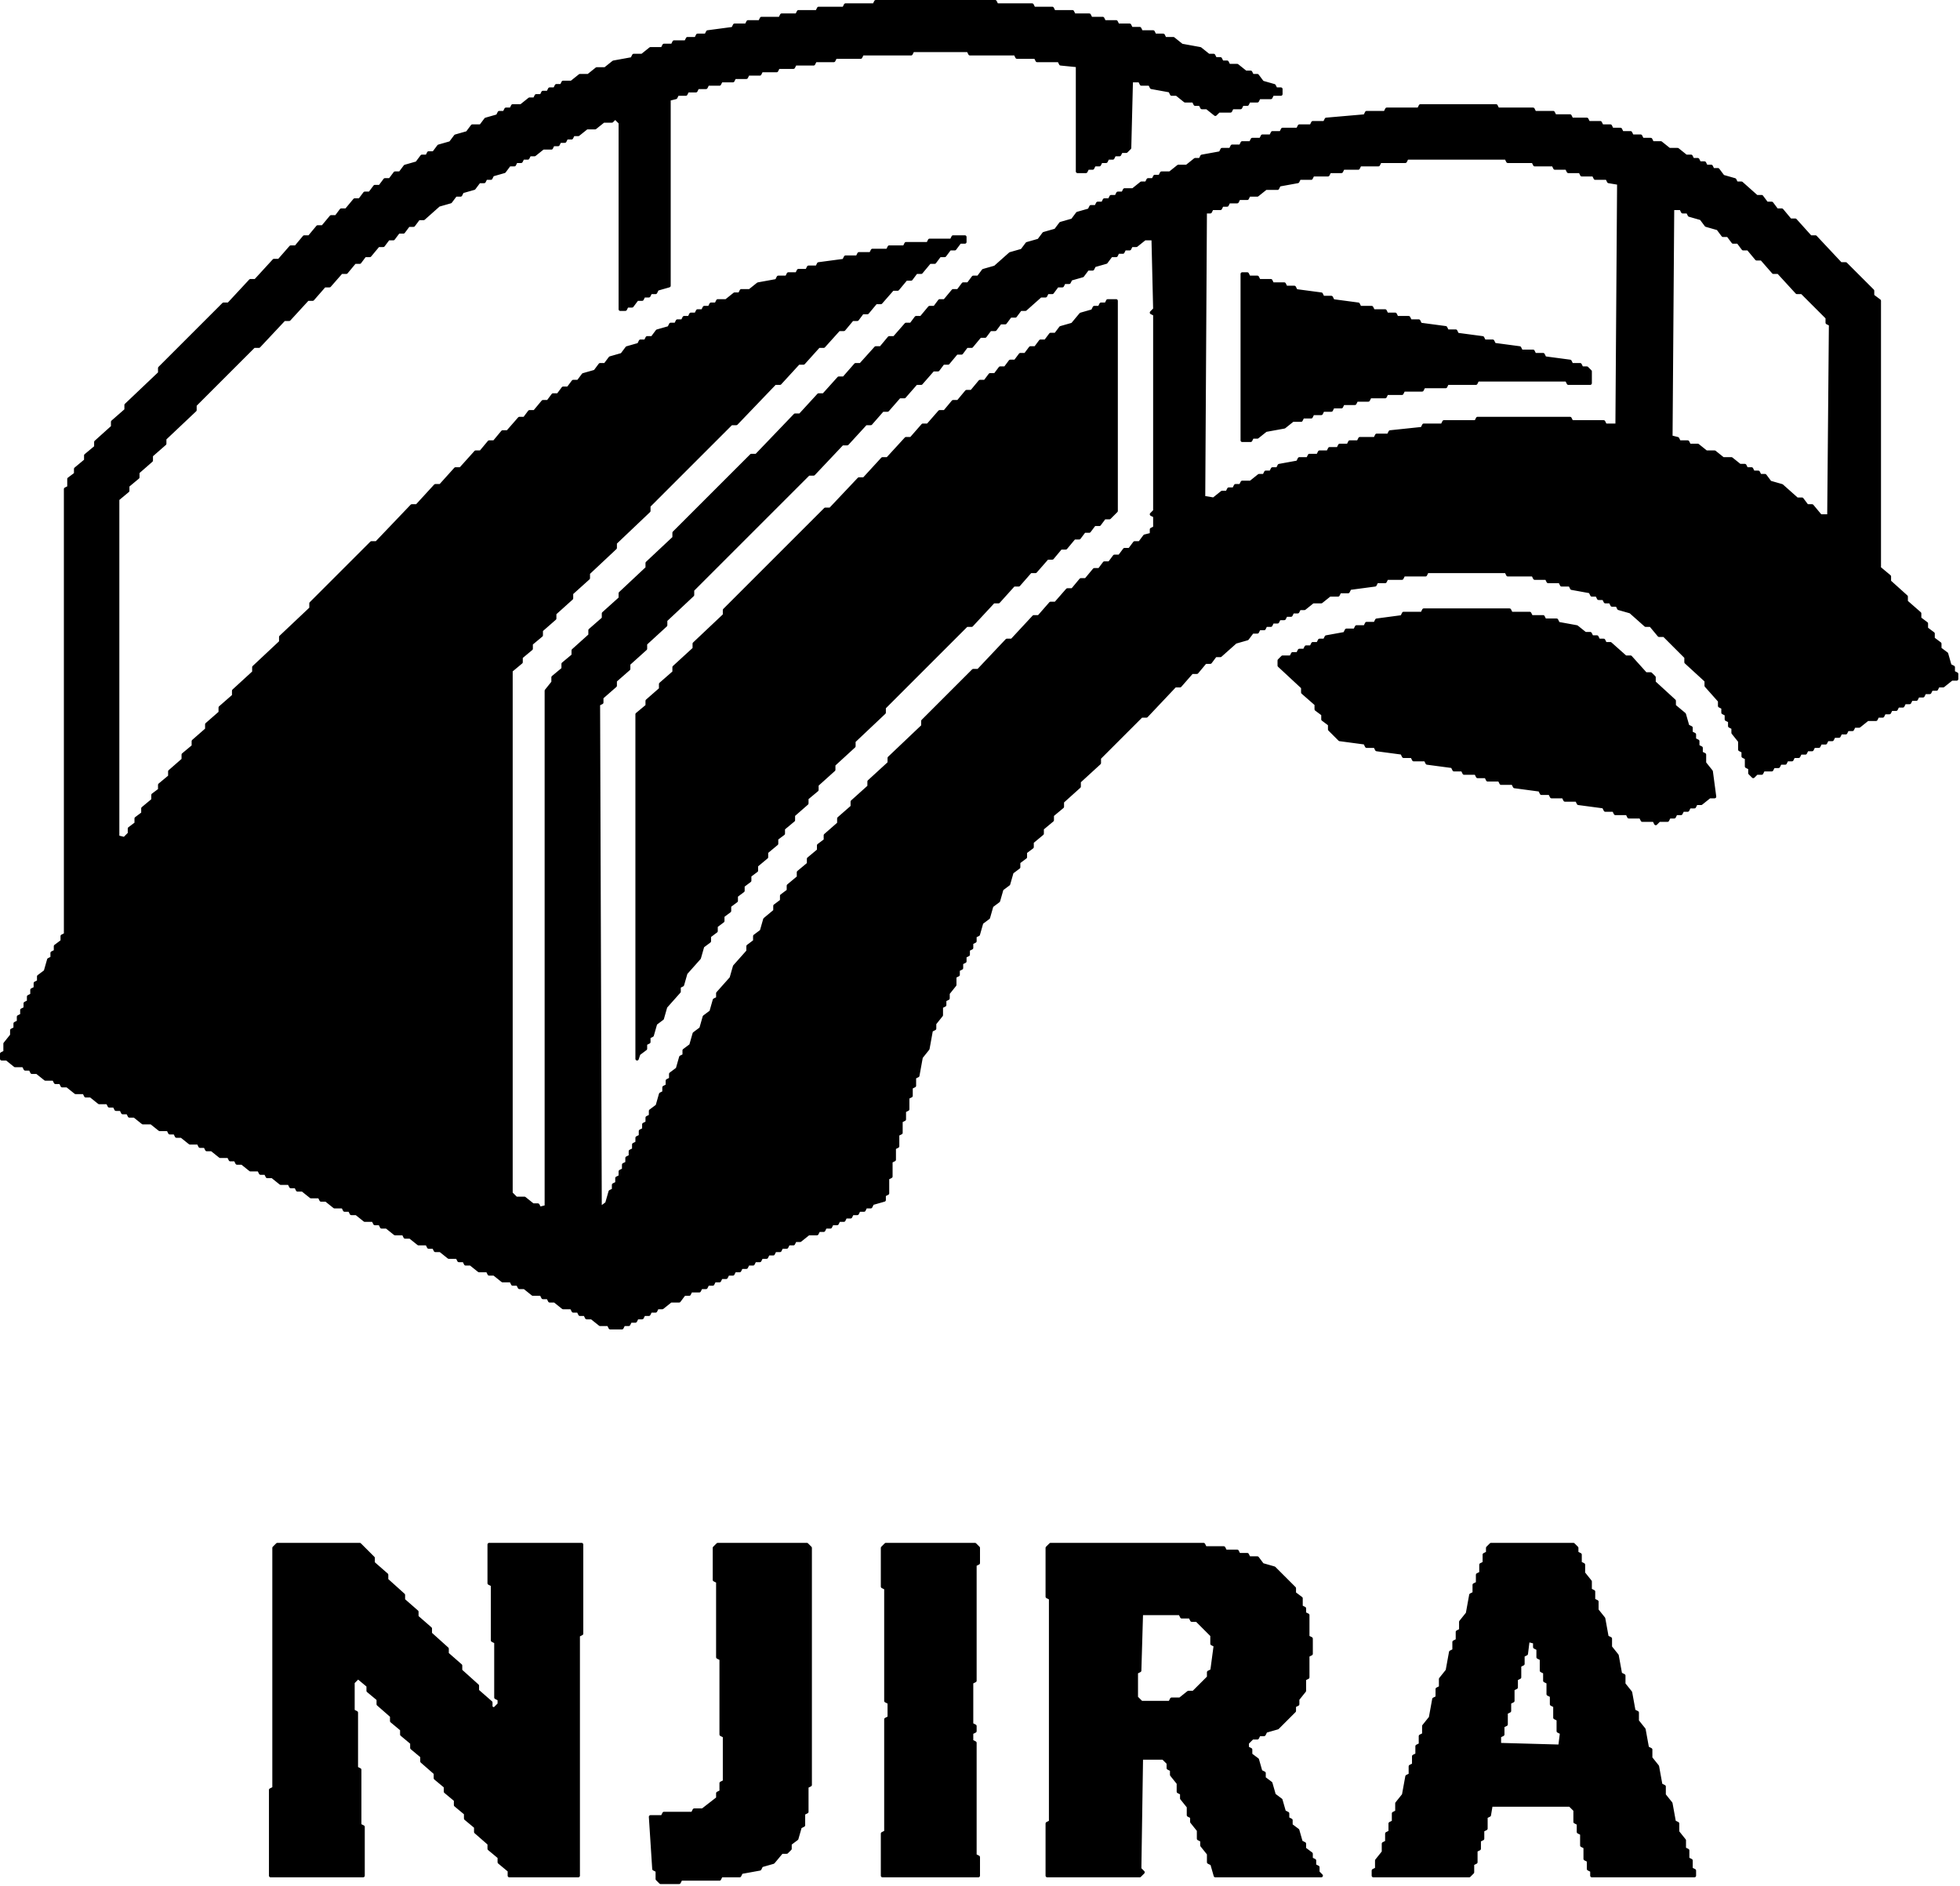
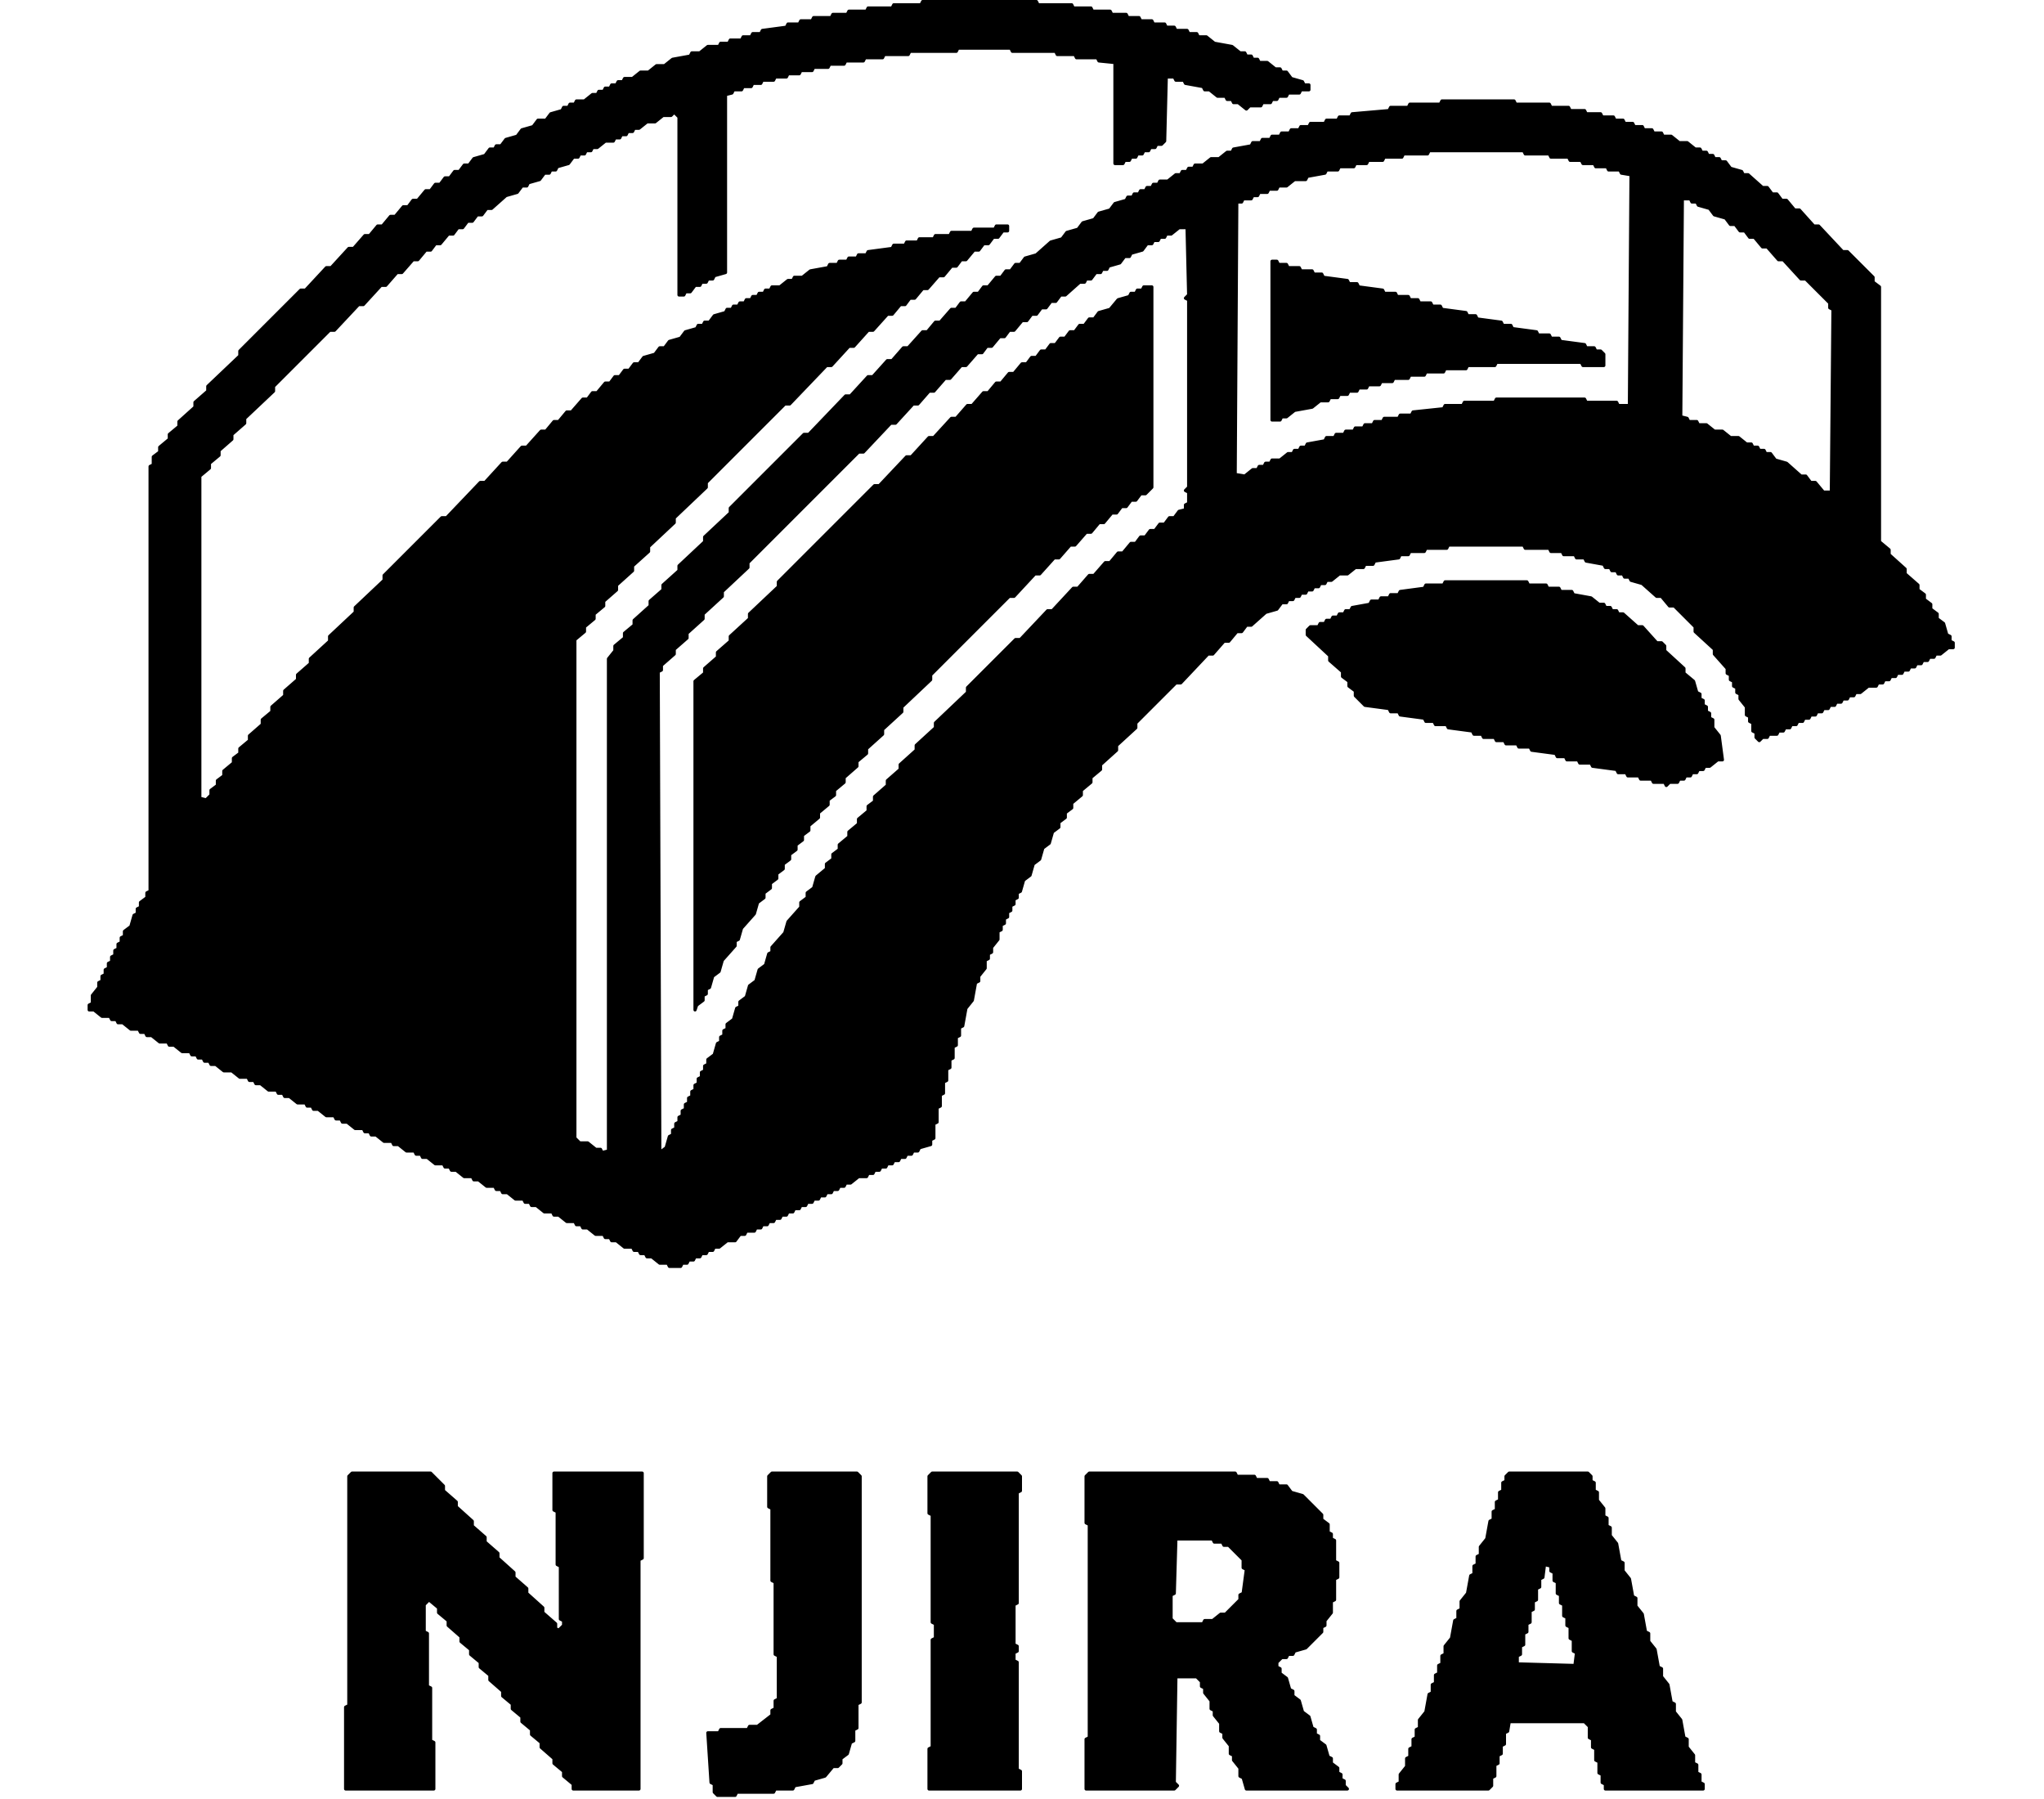
- <svg xmlns="http://www.w3.org/2000/svg" width="583" height="561" viewBox="0 0 583 561" fill="none">
+ <svg xmlns="http://www.w3.org/2000/svg" width="183" height="161" viewBox="0 0 583 561" fill="none">
  <path d="M443.5 459.5L442.5 460.5V462L441.5 462.5V465L440.5 465.5V468L439.5 468.5V471L438.5 471.5V474L437.5 474.5L436.5 480L434.5 482.5V485L433.5 485.5V488L432.5 488.5V491L431.5 491.5L430.5 497L428.5 499.5V502L427.5 502.5V505L426.5 505.5L425.5 511L423.5 513.5V516L422.5 516.5V519L421.5 519.5V522L420.5 522.5V525L419.5 525.5V528L418.5 528.5L417.5 534L415.5 536.5V539L414.5 539.5V542L413.5 542.5V545L412.5 545.5V548L411.5 548.5V551L409.5 553.5V556L408.5 556.5V558H437L438 557V554.5L439 554V550.5L440 550V547.5L441 547V544.5L442 544V540.5L443 540L443.5 537H467L468.5 538.5V542L469.5 542.5V545L470.5 545.5V549L471.5 549.5V553L472.5 553.5V556L473.5 556.5V558H504V556.5L503 556V553.5L502 553V550.5L501 550V547.5L499 545V542.5L498 542L497 536.5L495 534V531.5L494 531L493 525.5L491 523V520.5L490 520L489 514.5L487 512V509.5L486 509L485 503.5L483 501V498.5L482 498L481 492.5L479 490V487.5L478 487L477 481.5L475 479V476.5L474 476V473.5L473 473V470.5L471 468V465.5L470 465V462.5L469 462V460.5L468 459.5H443.5ZM454.5 488L456.5 488.5V490L457.5 490.5V493L458.5 493.5V497L459.5 497.5V500L460.5 500.5V504L461.5 504.5V507L462.5 507.5V511L463.5 511.5V515L464.5 515.5L464 519.5L446 519V516.5L447 516V513.5L448 513V509.5L449 509V506.5L450 506V502.5L451 502V499.5L452 499V495.5L453 495V492.5L454 492L454.5 488ZM312.5 459.5L311.5 460.5V475L312.5 475.5V542L311.5 542.5V558H339L340 557L339 556L339.5 523H346L347.5 524.5V526L348.5 526.5V528L350.5 530.5V533L351.5 533.5V535L353.5 537.5V540L354.5 540.5V542L356.5 544.5V547L357.5 547.5V549L359.5 551.5V554L360.5 554.5L361.5 558H393L392 557V555.5L391 555V553.5L390 553V551.5L388 550V548.5L387 548L386 544.5L384 543V541.5L383 541V539.5L382 539L381 535.5L379 534L378 530.5L376 529V527.5L375 527L374 523.5L372 522V520.5L371 520V518.5L372.5 517H374L374.5 516H376L376.5 515L380 514L385 509V507.5L386 507V505.5L388 503V499.5L389 499V492.5L390 492V487.5L389 487V480.5L388 480V478.5L387 478V475.5L385 474V472.5L379 466.5L375.5 465.5L374 463.5H371.5L371 462.5H368.5L368 461.5H364.5L364 460.5H358.5L358 459.5H312.5ZM339.5 480H351L351.5 481H354L354.5 482H356L360.5 486.5V489L361.5 489.5L360.5 497L359.5 497.5V499L355 503.5H353.5L351 505.5H348.5L348 506.5H339.5L338 505V497.5L339 497L339.5 480ZM263.5 459.5L262.5 460.5V472L263.5 472.5V506L264.5 506.5V511L263.5 511.5V545L262.5 545.5V558H291V552.5L290 552V518.5L289 518V515.5L290 515V513.5L289 513V500.5L290 500V465.5L291 465V460.5L290 459.5H263.5ZM240 459.5H213.5L212.5 460.5V470L213.5 470.5V493L214.5 493.5V516L215.5 516.5V530L214.5 530.5V533L213.5 533.5V535L209 538.5H206.5L206 539.5H197.5L197 540.5H193.5L194.5 556L195.5 556.5V559L196.5 560H202L202.5 559H214L214.5 558H220L220.5 557L226 556L226.5 555L230 554L232.5 551H234L235 550V548.5L237 547L238 543.5L239 543V539.5L240 539V531.5L241 531V460.5L240 459.5ZM82.5 459.5L81.5 460.5V532L80.5 532.5V558H108V543.5L107 543V526.5L106 526V509.5L105 509V500.5L106.5 499L109.5 501.5V503L112.5 505.5V507L116.5 510.5V512L119.5 514.5V516L122.5 518.5V520L125.5 522.5V524L129.5 527.5V529L132.5 531.5V533L135.5 535.5V537L138.5 539.5V541L141.5 543.5V545L145.5 548.5V550L148.5 552.5V554L151.5 556.5V558H172V486.5L173 486V459.5H145.5V471L146.5 471.5V488L147.5 488.5V505L148.5 505.5V507L147 508.5L146 508V506.5L142 503V501.5L137 497V495.5L133 492V490.5L128 486V484.5L124 481V479.5L120 476V474.5L115 470V468.5L111 465V463.5L107 459.5H82.5ZM380.5 196.5V198L387.5 204.5V206L391.5 209.5V211L393.5 212.5V214L395.5 215.5V217L398.5 220L406 221L406.5 222H409L409.5 223L417 224L417.5 225H420L420.5 226H424L424.5 227L432 228L432.5 229H435L435.5 230H439L439.5 231H442L442.5 232H446L446.5 233H450L450.5 234L458 235L458.5 236H461L461.5 237H465L465.5 238H469L469.5 239L477 240L477.5 241H480L480.5 242H484L484.5 243H488L488.5 244H492L492.5 245L493.5 244H496L496.5 243H498L498.5 242H500L500.5 241H502L502.5 240H504L504.5 239H506L508.5 237H510L509 229.5L507 227V224.5L506 224V222.5L505 222V220.5L504 220V218.5L503 218V216.5L502 216L501 212.5L498 210V208.5L492 203V201.5L491 200.5H489.5L485 195.5H483.5L479 191.5H477.5L477 190.5H475.5L475 189.5H473.5L473 188.5H471.5L469 186.5L463.5 185.5L463 184.5H459.5L459 183.5H455.5L455 182.5H449.5L449 181.5H423.5L423 182.5H417.5L417 183.5L409.5 184.5L409 185.5H406.5L406 186.5H403.5L403 187.5H400.5L400 188.5L394.5 189.5L394 190.5H392.5L392 191.5H390.5L390 192.5H388.5L388 193.5H386.5L386 194.5H384.5L384 195.5H381.5L380.5 196.5ZM332 89.5H329.5L329 90.5H327.5L327 91.5H325.5L325 92.5L321.5 93.5L319 96.5L315.5 97.5L314 99.5H312.5L311 101.5H309.5L308 103.5H306.5L305 105.5H303.5L302 107.5H300.5L299 109.5H297.5L296 111.5H294.5L293 113.5H291.5L289 116.5H287.5L285 119.5H283.5L281 122.5H279.5L276 126.5H274.5L271 130.5H269.5L264 136.5H262.5L257 142.5H255.5L247 151.5H245.5L215.5 181.5V183L206.5 191.5V193L200.5 198.5V200L196.5 203.5V205L192.5 208.5V210L189.5 212.5V315L190 313.5L192 312V310.5L193 310V308.5L194 308L195 304.5L197 303L198 299.5L202 295V293.5L203 293L204 289.5L208 285L209 281.5L211 280V278.5L213 277V275.5L215 274V272.5L217 271V269.5L219 268V266.5L221 265V263.5L223 262V260.5L225 259V257.5L228 255V253.5L231 251V249.5L233 248V246.5L236 244V242.5L240 239V237.5L243 235V233.5L248 229V227.5L254 222V220.5L263 212V210.5L287.5 186H289L295.5 179H297L301.5 174H303L306.5 170H308L311.5 166H313L315.5 163H317L319.5 160H321L322.5 158H324L325.5 156H327L328.5 154H330L332 152V89.5ZM369.5 81.5V131H372L372.5 130H374L376.5 128L382 127L384.5 125H387L387.5 124H390L390.5 123H393L393.5 122H396L396.5 121H399L399.5 120H403L403.5 119H407L407.5 118H412L412.5 117H417L417.5 116H423L423.5 115H430L430.5 114H439L439.5 113H466L466.5 114H473V110.5L472 109.5H470.5L470 108.5H467.5L467 107.5L459.5 106.5L459 105.5H456.5L456 104.5H452.5L452 103.5L444.5 102.5L444 101.5H441.5L441 100.5L433.5 99.5L433 98.5H430.5L430 97.5L422.5 96.5L422 95.5H419.5L419 94.5H415.5L415 93.5H412.5L412 92.5H408.5L408 91.5H404.5L404 90.5L396.5 89.5L396 88.5H393.5L393 87.5L385.5 86.5L385 85.5H382.5L382 84.5H378.5L378 83.5H374.5L374 82.5H371.5L371 81.5H369.5ZM559 89.5L557 88V86.5L549 78.5H547.5L540 70.5H538.5L534 65.5H532.5L530 62.5H528.5L527 60.5H525.5L524 58.5H522.5L518 54.5H516.5L516 53.5L512.5 52.5L511 50.5H509.5L509 49.5H507.5L507 48.5H505.5L505 47.5H503.5L503 46.5H501.5L499 44.5H496.5L494 42.5H491.5L491 41.5H488.5L488 40.5H485.5L485 39.5H482.5L482 38.5H479.5L479 37.5H476.5L476 36.5H472.5L472 35.5H467.5L467 34.5H462.5L462 33.5H456.5L456 32.5H445.5L445 31.5H422.5L422 32.5H412.5L412 33.5H406.5L406 34.5L394.5 35.5L394 36.5H390.5L390 37.5H386.5L386 38.5H381.5L381 39.5H378.5L378 40.5H375.5L375 41.5H372.5L372 42.5H369.5L369 43.5H366.5L366 44.5H363.5L363 45.5L357.5 46.5L357 47.5H355.5L353 49.5H350.5L348 51.5H345.5L345 52.5H343.5L343 53.5H341.5L341 54.5H339.5L337 56.5H334.5L334 57.5H332.5L332 58.5H330.5L330 59.5H328.5L328 60.5H326.5L326 61.5H324.5L324 62.5L320.5 63.5L319 65.5L315.5 66.5L314 68.5L310.5 69.5L309 71.5L305.5 72.5L304 74.5L300.5 75.5L296 79.5L292.5 80.5L291 82.5H289.5L288 84.5H286.5L285 86.5H283.5L281 89.5H279.5L278 91.5H276.5L274 94.5H272.5L271 96.5H269.5L266 100.5H264.5L262 103.5H260.5L256 108.5H254.5L251 112.5H249.5L245 117.5H243.5L238 123.5H236.5L225 135.5H223.5L200.5 158.5V160L192.5 167.5V169L184.5 176.5V178L179.5 182.5V184L175.5 187.5V189L170.5 193.5V195L167.5 197.5V199L164.5 201.5V203L162.5 205.5V359L160.5 359.5L160 358.5H158.5L156 356.5H153.5L152 355V199.5L155 197V195.5L158 193V191.5L161 189V187.5L165 184V182.5L170 178V176.5L175 172V170.5L183 163V161.5L193 152V150.5L217.5 126H219L230.5 114H232L237.5 108H239L243.5 103H245L249.5 98H251L253.5 95H255L256.5 93H258L260.5 90H262L265.5 86H267L269.5 83H271L272.5 81H274L276.5 78H278L279.5 76H281L282.5 74H284L285.5 72H287V70.5H283.5L283 71.5H276.5L276 72.5H269.5L269 73.5H264.5L264 74.5H259.5L259 75.5H255.5L255 76.5H251.5L251 77.5L243.5 78.5L243 79.5H240.5L240 80.5H237.5L237 81.5H234.5L234 82.5H231.5L231 83.5L225.5 84.5L223 86.5H220.5L220 87.5H218.5L216 89.5H213.5L213 90.5H211.5L211 91.5H209.5L209 92.5H207.5L207 93.5H205.5L205 94.5H203.5L203 95.5H201.5L201 96.5H199.5L199 97.5L195.5 98.5L194 100.5H192.5L192 101.5H190.5L190 102.5L186.5 103.5L185 105.5L181.5 106.5L180 108.5H178.5L177 110.5L173.5 111.5L172 113.5H170.5L169 115.5H167.5L166 117.5H164.5L163 119.5H161.5L159 122.5H157.5L156 124.5H154.5L151 128.5H149.5L147 131.5H145.5L143 134.5H141.5L137 139.5H135.5L131 144.5H129.5L124 150.5H122.5L112 161.5H110.5L92.5 179.5V181L83.5 189.5V191L75.5 198.5V200L69.5 205.5V207L65.5 210.5V212L61.5 215.5V217L57.5 220.5V222L54.5 224.5V226L50.5 229.5V231L47.5 233.5V235L45.5 236.5V238L42.5 240.5V242L40.5 243.5V245L38.5 246.5V248L37 249.5L35 249V148.5L38 146V144.5L41 142V140.5L45 137V135.5L49 132V130.5L58 122V120.5L75.5 103H77L84.5 95H86L91.5 89H93L96.5 85H98L101.5 81H103L105.5 78H107L108.5 76H110L112.5 73H114L115.5 71H117L118.5 69H120L121.5 67H123L124.5 65H126L130.5 61L134 60L135.5 58H137L137.5 57L141 56L142.5 54H144L144.5 53H146L146.5 52L150 51L151.5 49H153L153.5 48H155L155.5 47H157L157.5 46H159L161.5 44H164L164.5 43H166L166.5 42H168L168.5 41H170L170.5 40H172L174.5 38H177L179.5 36H182L183 35L184.5 36.5V92H186L186.5 91H188L189.5 89H191L191.5 88H193L193.5 87H195L195.5 86L199 85V29.5L201 29L201.5 28H204L204.5 27H207L207.5 26H210L210.5 25H214L214.5 24H218L218.5 23H222L222.5 22H226L226.5 21H231L231.5 20H236L236.5 19H242L242.5 18H248L248.5 17H256L256.5 16H271L271.5 15H288L288.5 16H302L302.5 17H308L308.5 18H315L315.5 19L320.5 19.5V51H323L323.5 50H325L325.5 49H327L327.5 48H329L329.5 47H331L331.5 46H333L333.5 45H335L336 44L336.5 24H339L339.5 25H342L342.5 26L348 27L348.5 28H350L352.5 30H355L355.5 31H357L357.5 32H359L361.5 34L362.5 33H366L366.5 32H369L369.5 31H371L371.5 30H374L374.5 29H378L378.5 28H381V26.5H379.5L379 25.5L375.5 24.5L374 22.5H372.5L372 21.5H370.5L368 19.5H365.5L365 18.5H363.5L363 17.5H361.5L361 16.5H359.5L357 14.5L351.5 13.5L349 11.5H346.5L346 10.5H343.5L343 9.5H339.5L339 8.5H336.5L336 7.5H332.5L332 6.5H328.5L328 5.5H324.5L324 4.5H319.5L319 3.5H313.5L313 2.5H307.5L307 1.5H296.5L296 0.5H260.5L260 1.5H251.5L251 2.5H243.5L243 3.5H237.5L237 4.5H232.5L232 5.5H226.5L226 6.5H222.5L222 7.5H218.5L218 8.5L210.5 9.5L210 10.5H207.5L207 11.5H204.5L204 12.5H200.5L200 13.5H197.5L197 14.5H193.5L191 16.5H188.5L188 17.5L182.5 18.5L180 20.5H177.5L175 22.5H172.5L170 24.5H167.5L167 25.5H165.5L165 26.5H163.5L163 27.5H161.5L161 28.5H159.5L159 29.5H157.5L155 31.5H152.5L152 32.5H150.5L150 33.5H148.5L148 34.5L144.5 35.5L143 37.5H140.5L139 39.5L135.5 40.5L134 42.5L130.5 43.5L129 45.5H127.5L127 46.5H125.5L124 48.5L120.5 49.5L119 51.5H117.5L116 53.5H114.5L113 55.5H111.5L110 57.5H108.5L107 59.5H105.5L103 62.5H101.5L100 64.5H98.5L96 67.5H94.5L92 70.5H90.5L88 73.5H86.5L83 77.5H81.5L76 83.5H74.5L68 90.5H66.5L47.5 109.5V111L37.5 120.5V122L33.5 125.5V127L28.5 131.5V133L25.5 135.5V137L22.5 139.5V141L20.5 142.5V145L19.5 145.5V278L18.5 278.5V280L16.5 281.5V283L15.5 283.5V285L14.5 285.5L13.5 289L11.5 290.5V292L10.5 292.5V294L9.5 294.5V296L8.5 296.5V298L7.5 298.5V300L6.5 300.5V302L5.5 302.5V304L4.5 304.5V306L3.5 306.5V308L1.5 310.5V313L0.5 313.5V315H2L4.5 317H7L7.5 318H9L9.5 319H11L13.5 321H16L16.5 322H18L18.5 323H20L22.5 325H25L25.5 326H27L29.5 328H32L32.5 329H34L34.5 330H36L36.5 331H38L38.5 332H40L42.5 334H45L47.5 336H50L50.5 337H52L52.5 338H54L56.5 340H59L59.5 341H61L61.5 342H63L65.5 344H68L68.5 345H70L70.5 346H72L74.5 348H77L77.5 349H79L79.5 350H81L83.5 352H86L86.5 353H88L88.5 354H90L92.5 356H95L95.5 357H97L99.5 359H102L102.5 360H104L104.5 361H106L108.5 363H111L111.5 364H113L113.5 365H115L117.5 367H120L120.5 368H122L124.5 370H127L127.5 371H129L129.5 372H131L133.5 374H136L136.5 375H138L138.5 376H140L142.5 378H145L145.5 379H147L149.5 381H152L152.5 382H154L154.5 383H156L158.5 385H161L161.5 386H163L163.5 387H165L167.5 389H170L170.5 390H172L172.5 391H174L174.5 392H176L178.5 394H181L181.5 395H185L185.5 394H187L187.5 393H189L189.5 392H191L191.5 391H193L193.5 390H195L195.5 389H197L199.5 387H202L203.5 385H205L205.5 384H208L208.5 383H210L210.5 382H212L212.5 381H214L214.5 380H216L216.5 379H218L218.5 378H220L220.5 377H222L222.5 376H224L224.5 375H226L226.5 374H228L228.5 373H230L230.5 372H232L232.5 371H234L234.5 370H236L236.5 369H238L240.5 367H243L243.5 366H245L245.5 365H247L247.5 364H249L249.5 363H251L251.5 362H253L253.5 361H255L255.5 360H257L257.5 359H259L259.5 358L263 357V355.5L264 355V350.5L265 350V345.5L266 345V341.5L267 341V337.5L268 337V333.5L269 333V330.5L270 330V326.5L271 326V323.5L272 323V320.5L273 320L274 314.5L276 312L277 306.5L278 306V304.5L280 302V299.5L281 299V297.5L282 297V295.5L284 293V290.5L285 290V288.5L286 288V286.5L287 286V284.5L288 284V282.5L289 282V280.5L290 280V278.5L291 278L292 274.5L294 273L295 269.5L297 268L298 264.5L300 263L301 259.5L303 258V256.5L305 255V253.5L307 252V250.5L310 248V246.5L313 244V242.5L316 240V238.5L321 234V232.5L327 227V225.5L339.5 213H341L349.5 204H351L354.5 200H356L358.5 197H360L361.5 195H363L367.5 191L371 190L372.5 188H374L374.5 187H376L376.5 186H378L378.5 185H380L380.5 184H382L382.5 183H384L384.5 182H386L386.5 181H388L390.5 179H393L395.5 177H398L398.5 176H401L401.5 175L409 174L409.5 173H412L412.5 172H417L417.5 171H424L424.5 170H448L448.5 171H456L456.5 172H460L460.5 173H464L464.5 174H467L467.5 175L473 176L473.5 177H475L475.5 178H477L477.5 179H479L479.5 180H481L481.5 181L485 182L489.5 186H491L493.5 189H495L501.5 195.5V197L507.5 202.5V204L511.5 208.5V210L512.5 210.5V212L513.5 212.5V214L514.5 214.5V216L515.5 216.5V218L517.5 220.5V223L518.5 223.5V225L519.5 225.5V228L520.5 228.5V230L521.5 231L522.5 230H524L524.5 229H527L527.5 228H529L529.5 227H531L531.5 226H533L533.5 225H535L535.5 224H537L537.5 223H539L539.5 222H541L541.5 221H543L543.5 220H545L545.5 219H547L547.5 218H549L549.5 217H551L551.5 216H553L555.5 214H558L558.5 213H560L560.5 212H562L562.5 211H564L564.5 210H566L566.5 209H568L568.5 208H570L570.5 207H572L572.5 206H574L574.5 205H576L576.5 204H578L580.5 202H582V200.5L581 200V198.5L580 198L579 194.5L577 193V191.5L575 190V188.5L573 187V185.5L571 184V182.5L567 179V177.5L562 173V171.5L559 169V89.5ZM343 71L343.5 92L342.5 93L343.5 93.5V152L342.5 153L343.5 153.5V157L342.5 157.5V159L340.5 159.5L339 161.5H337.5L336 163.5H334.5L333 165.5H331.5L330 167.5H328.5L327 169.5H325.5L323 172.5H321.5L319 175.5H317.5L314 179.5H312.5L309 183.5H307.5L301 190.5H299.5L291 199.5H289.5L274.5 214.5V216L264.5 225.5V227L258.5 232.5V234L253.5 238.5V240L249.5 243.5V245L245.5 248.5V250L243.5 251.5V253L240.5 255.5V257L237.5 259.5V261L234.5 263.5V265L232.5 266.5V268L230.5 269.5V271L227.5 273.5L226.5 277L224.5 278.5V280L222.5 281.5V283L218.5 287.5L217.5 291L213.5 295.5V297L212.5 297.5L211.5 301L209.5 302.5L208.5 306L206.5 307.5L205.5 311L203.5 312.5V314L202.5 314.5L201.5 318L199.5 319.5V321L198.5 321.5V323L197.5 323.5V325L196.5 325.5L195.5 329L193.5 330.5V332L192.5 332.5V334L191.5 334.5V336L190.5 336.5V338L189.5 338.5V340L188.5 340.5V342L187.5 342.5V344L186.5 344.5V346L185.5 346.5V348L184.5 348.5V350L183.5 350.5V352L182.5 352.5V354L181.5 354.5L180.5 358L178.5 359.5L178 209.5L179 209V207.5L183 204V202.5L187 199V197.5L192 193V191.5L198 186V184.5L206 177V175.5L240.5 141H242L250.5 132H252L257.5 126H259L262.5 122H264L267.5 118H269L272.5 114H274L277.5 110H279L280.5 108H282L284.5 105H286L287.5 103H289L291.5 100H293L294.5 98H296L297.5 96H299L300.5 94H302L303.5 92H305L309.5 88H311L311.5 87H313L314.5 85H316L316.5 84H318L318.5 83L322 82L323.5 80H325L325.5 79L329 78L330.5 76H332L332.5 75H334L334.5 74H336L336.5 73H338L340.5 71H343ZM497.5 62H500L500.5 63H502L502.5 64L506 65L507.5 67L511 68L512.5 70H514L515.5 72H517L518.5 74H520L522.5 77H524L527.5 81H529L534.5 87H536L543.5 94.5V96L544.5 96.5L544 153.5H541.5L539 150.5H537.5L536 148.5H534.5L530 144.5L526.5 143.5L525 141.5H523.5L523 140.5H521.5L521 139.5H519.5L519 138.5H517.5L515 136.5H512.5L510 134.5H507.5L505 132.5H502.5L502 131.5H499.5L499 130.5L497 130L497.5 62ZM481.5 54.5L481 126.5H477.5L477 125.5H467.5L467 124.5H439.5L439 125.5H429.5L429 126.5H423.5L423 127.5L413.5 128.5L413 129.5H409.5L409 130.5H404.5L404 131.5H401.5L401 132.5H398.5L398 133.5H395.5L395 134.5H392.5L392 135.5H389.5L389 136.5H386.5L386 137.5L380.5 138.5L380 139.5H378.5L378 140.5H376.5L376 141.5H374.5L372 143.5H369.5L369 144.5H367.5L367 145.5H365.5L365 146.5H363.5L361 148.5L358 148L358.5 63H360L360.5 62H363L363.5 61H365L365.5 60H368L368.5 59H371L371.5 58H374L376.5 56H380L380.5 55L386 54L386.5 53H390L390.5 52H395L395.5 51H399L399.5 50H404L404.5 49H410L410.5 48H418L418.5 47H448L448.5 48H456L456.5 49H462L462.5 50H466L466.5 51H470L470.5 52H474L474.5 53H478L478.5 54L481.5 54.5Z" fill="black" stroke="black" stroke-linejoin="round" />
</svg>
